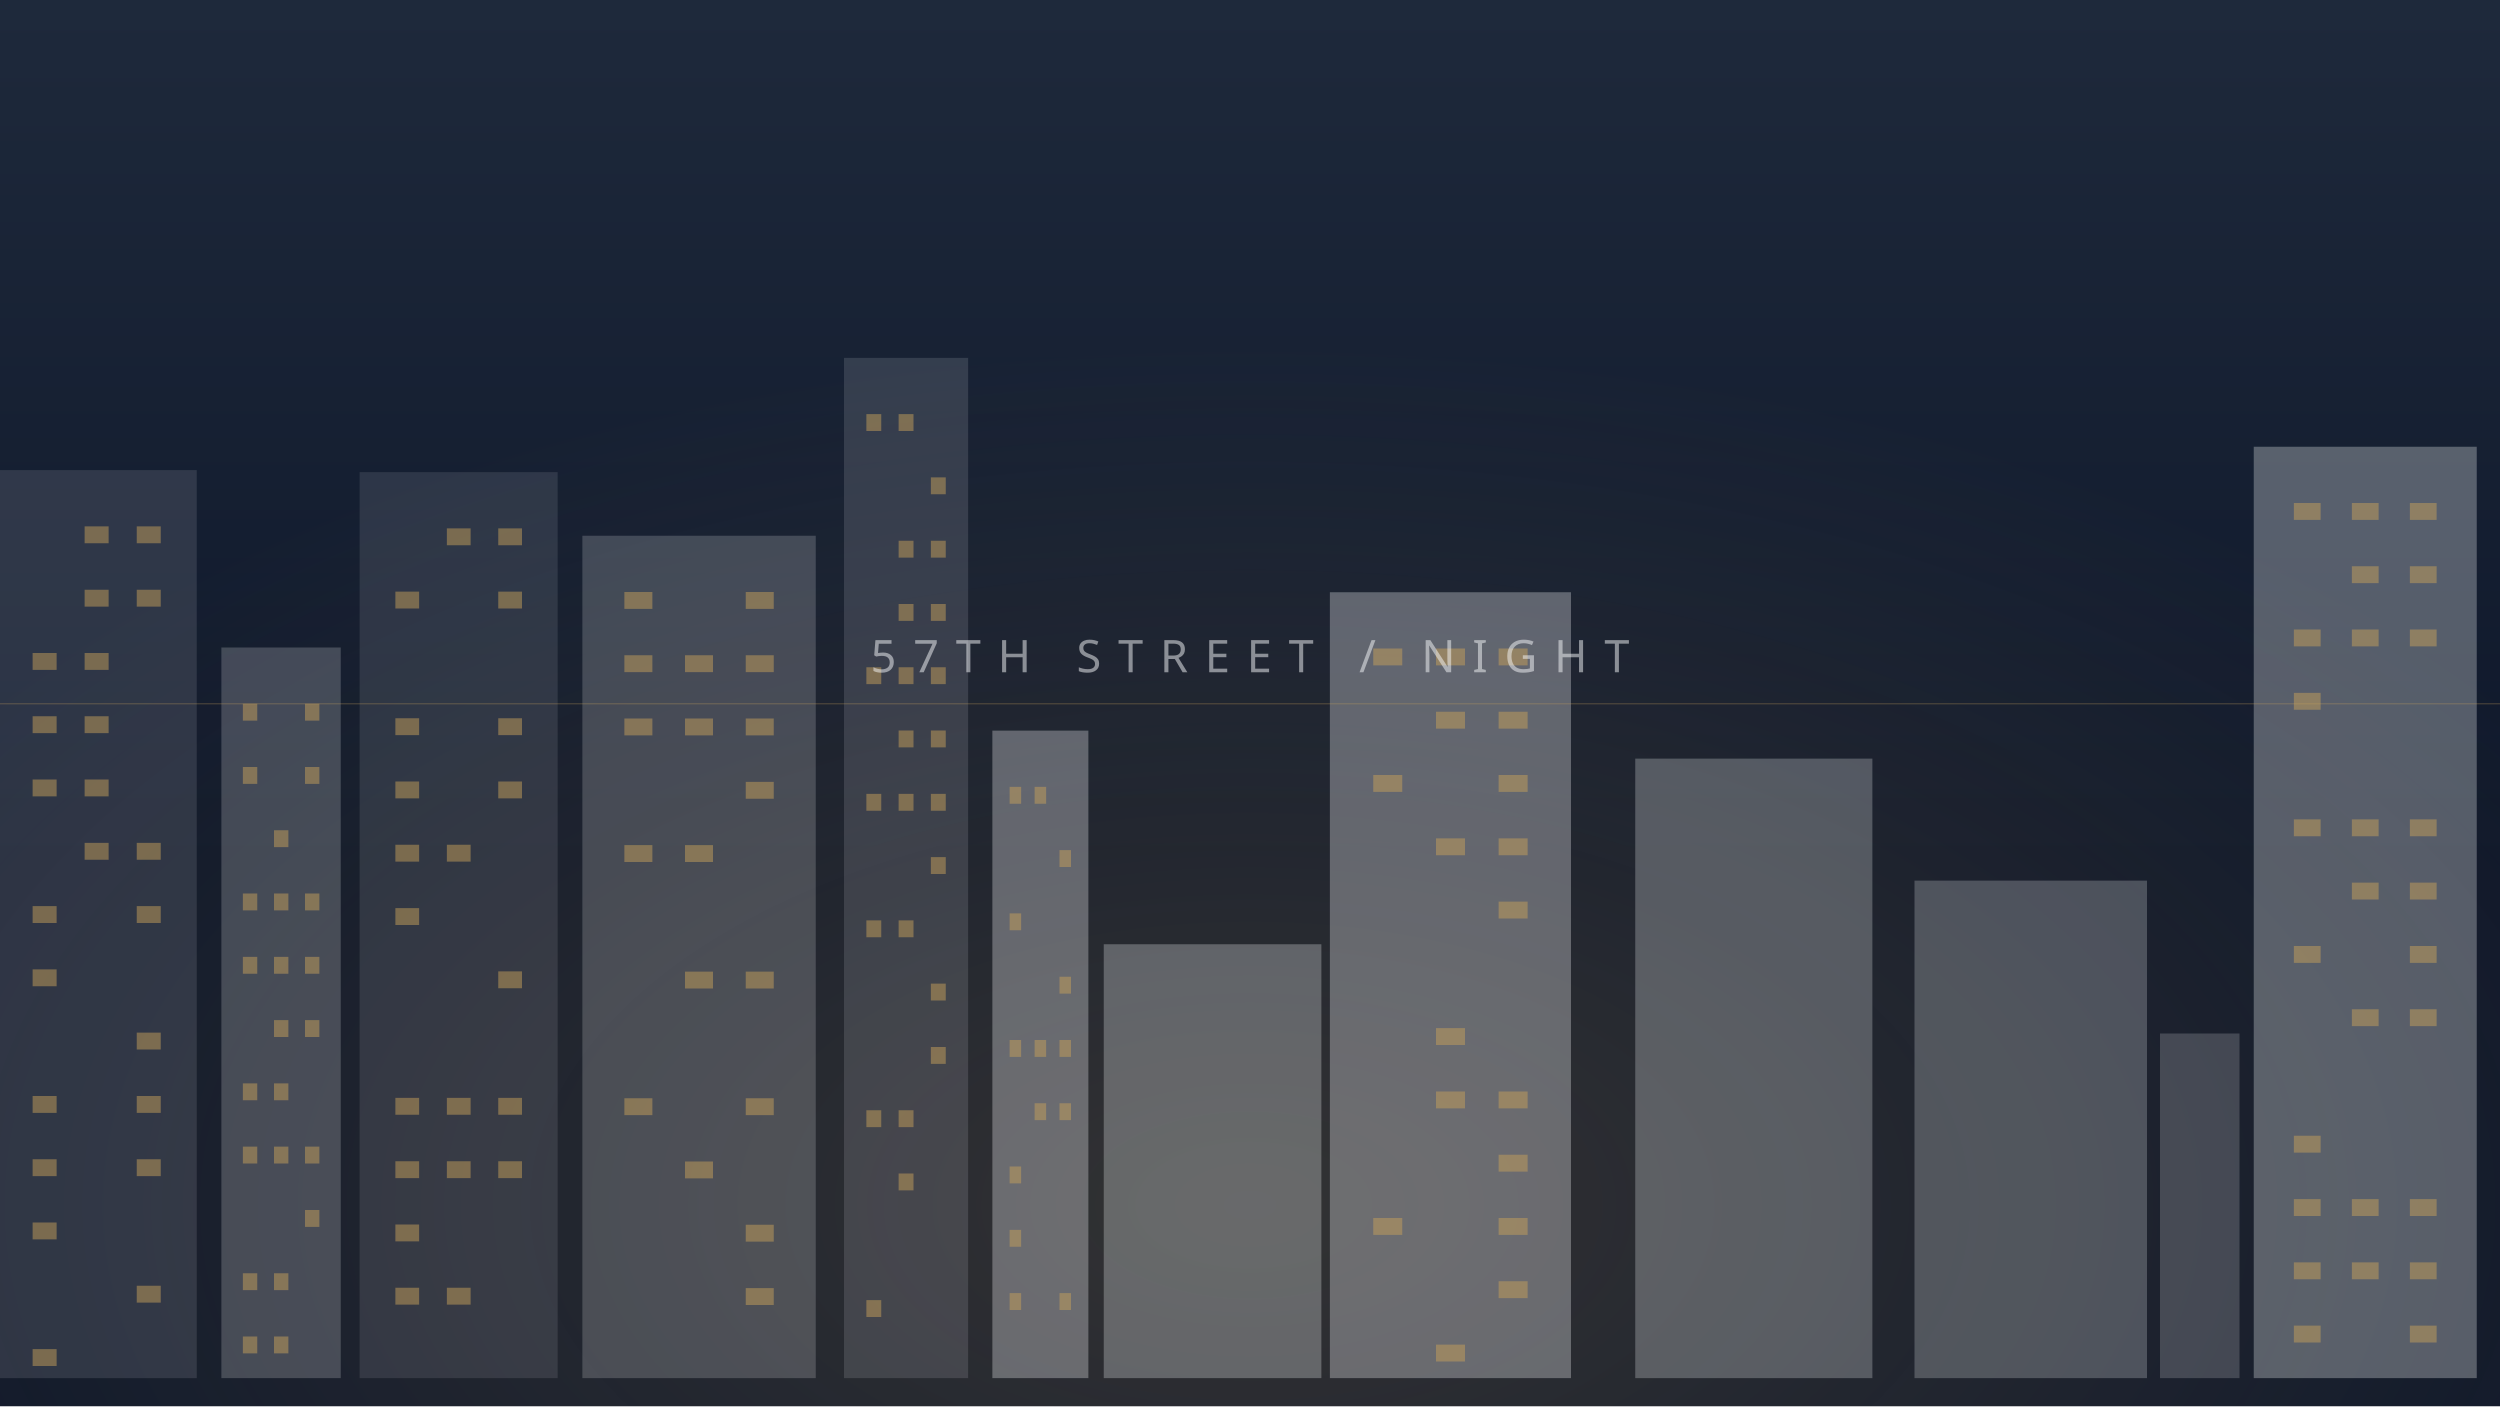
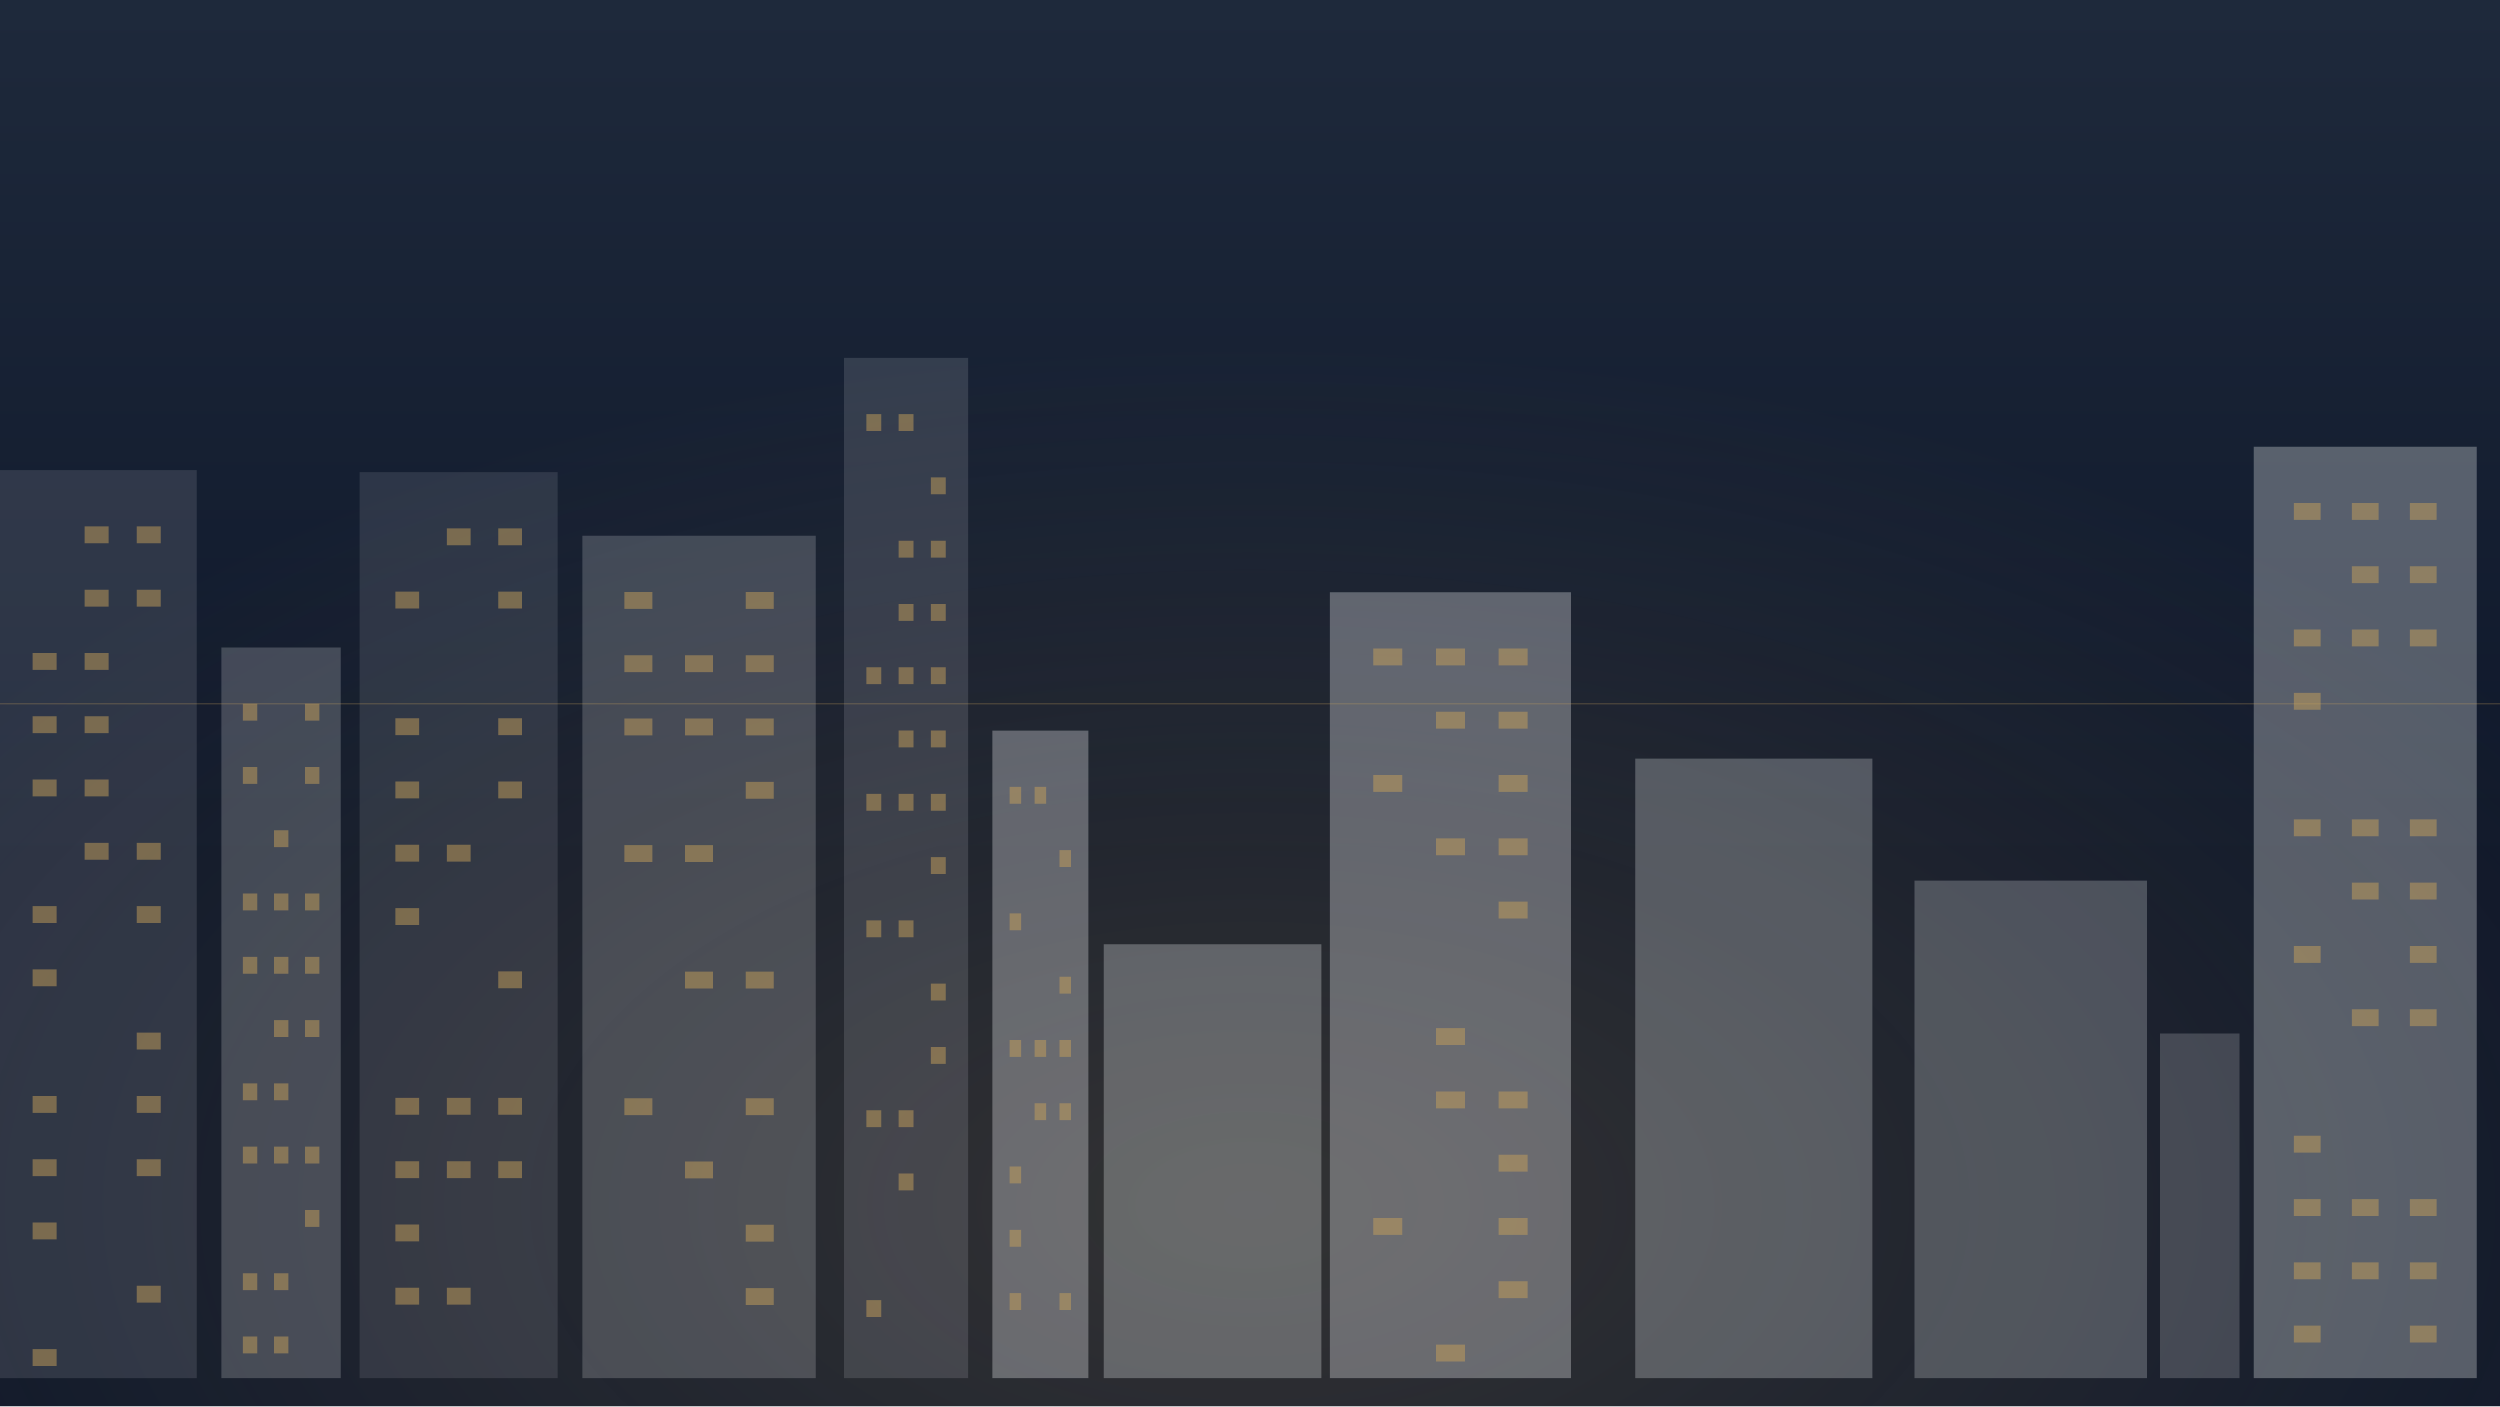
<svg xmlns="http://www.w3.org/2000/svg" viewBox="0 0 2000 1125" width="2000" height="1125" role="img" aria-label="57TH STREET / NIGHT placeholder">
  <defs>
    <linearGradient id="sky" x1="0" y1="0" x2="0" y2="1">
      <stop offset="0%" stop-color="#1e293b" />
      <stop offset="62%" stop-color="#0e172a" />
      <stop offset="100%" stop-color="#0e172a" />
    </linearGradient>
    <radialGradient id="glow" cx="0.5" cy="0.86" r="0.62">
      <stop offset="0%" stop-color="#c5a059" stop-opacity="0.20" />
      <stop offset="100%" stop-color="#c5a059" stop-opacity="0" />
    </radialGradient>
  </defs>
  <rect width="2000" height="1125" fill="url(#sky)" />
  <rect width="2000" height="1125" fill="url(#glow)" />
  <rect x="-100.0" y="729.0" width="93.6" height="373.5" fill="#f8fafc" opacity="0.177" />
  <rect x="-2.7" y="376.1" width="160.1" height="726.4" fill="#f8fafc" opacity="0.119" />
  <rect x="67.7" y="421.1" width="19.2" height="13.5" fill="#c5a059" opacity="0.5" />
  <rect x="109.4" y="421.1" width="19.2" height="13.5" fill="#c5a059" opacity="0.5" />
  <rect x="67.7" y="471.8" width="19.2" height="13.5" fill="#c5a059" opacity="0.5" />
  <rect x="109.4" y="471.8" width="19.2" height="13.5" fill="#c5a059" opacity="0.5" />
  <rect x="26.1" y="522.4" width="19.2" height="13.5" fill="#c5a059" opacity="0.5" />
  <rect x="67.7" y="522.4" width="19.2" height="13.5" fill="#c5a059" opacity="0.5" />
  <rect x="26.1" y="573.0" width="19.2" height="13.5" fill="#c5a059" opacity="0.5" />
  <rect x="67.7" y="573.0" width="19.2" height="13.5" fill="#c5a059" opacity="0.5" />
  <rect x="26.1" y="623.6" width="19.2" height="13.5" fill="#c5a059" opacity="0.5" />
  <rect x="67.7" y="623.6" width="19.2" height="13.5" fill="#c5a059" opacity="0.5" />
  <rect x="67.7" y="674.3" width="19.2" height="13.5" fill="#c5a059" opacity="0.5" />
  <rect x="109.4" y="674.3" width="19.2" height="13.5" fill="#c5a059" opacity="0.5" />
  <rect x="26.1" y="724.9" width="19.2" height="13.5" fill="#c5a059" opacity="0.5" />
  <rect x="109.4" y="724.9" width="19.2" height="13.5" fill="#c5a059" opacity="0.5" />
  <rect x="26.1" y="775.5" width="19.2" height="13.5" fill="#c5a059" opacity="0.5" />
  <rect x="109.4" y="826.1" width="19.2" height="13.5" fill="#c5a059" opacity="0.5" />
  <rect x="26.1" y="876.8" width="19.2" height="13.5" fill="#c5a059" opacity="0.5" />
  <rect x="109.4" y="876.8" width="19.2" height="13.5" fill="#c5a059" opacity="0.5" />
  <rect x="26.1" y="927.4" width="19.2" height="13.5" fill="#c5a059" opacity="0.5" />
  <rect x="109.4" y="927.4" width="19.2" height="13.5" fill="#c5a059" opacity="0.5" />
  <rect x="26.1" y="978.0" width="19.2" height="13.5" fill="#c5a059" opacity="0.5" />
  <rect x="109.4" y="1028.6" width="19.2" height="13.5" fill="#c5a059" opacity="0.5" />
  <rect x="26.1" y="1079.3" width="19.2" height="13.5" fill="#c5a059" opacity="0.5" />
  <rect x="177.1" y="518.0" width="95.5" height="584.5" fill="#f8fafc" opacity="0.200" />
  <rect x="194.3" y="563.0" width="11.5" height="13.5" fill="#c5a059" opacity="0.5" />
  <rect x="244.0" y="563.0" width="11.5" height="13.5" fill="#c5a059" opacity="0.5" />
  <rect x="194.3" y="613.6" width="11.5" height="13.5" fill="#c5a059" opacity="0.5" />
  <rect x="244.0" y="613.6" width="11.5" height="13.5" fill="#c5a059" opacity="0.5" />
  <rect x="219.2" y="664.2" width="11.5" height="13.5" fill="#c5a059" opacity="0.5" />
  <rect x="194.3" y="714.8" width="11.5" height="13.5" fill="#c5a059" opacity="0.5" />
  <rect x="219.2" y="714.8" width="11.5" height="13.5" fill="#c5a059" opacity="0.5" />
  <rect x="244.0" y="714.8" width="11.5" height="13.5" fill="#c5a059" opacity="0.5" />
  <rect x="194.3" y="765.5" width="11.5" height="13.5" fill="#c5a059" opacity="0.5" />
  <rect x="219.2" y="765.5" width="11.5" height="13.5" fill="#c5a059" opacity="0.5" />
  <rect x="244.0" y="765.5" width="11.5" height="13.5" fill="#c5a059" opacity="0.5" />
  <rect x="219.2" y="816.1" width="11.5" height="13.5" fill="#c5a059" opacity="0.5" />
  <rect x="244.0" y="816.1" width="11.5" height="13.5" fill="#c5a059" opacity="0.5" />
  <rect x="194.3" y="866.7" width="11.5" height="13.5" fill="#c5a059" opacity="0.5" />
  <rect x="219.2" y="866.7" width="11.5" height="13.5" fill="#c5a059" opacity="0.5" />
  <rect x="194.3" y="917.3" width="11.5" height="13.5" fill="#c5a059" opacity="0.5" />
  <rect x="219.2" y="917.3" width="11.5" height="13.5" fill="#c5a059" opacity="0.5" />
  <rect x="244.0" y="917.3" width="11.5" height="13.5" fill="#c5a059" opacity="0.5" />
  <rect x="244.0" y="968.0" width="11.5" height="13.5" fill="#c5a059" opacity="0.5" />
  <rect x="194.3" y="1018.6" width="11.5" height="13.5" fill="#c5a059" opacity="0.5" />
  <rect x="219.2" y="1018.6" width="11.5" height="13.5" fill="#c5a059" opacity="0.5" />
  <rect x="194.3" y="1069.2" width="11.5" height="13.5" fill="#c5a059" opacity="0.5" />
  <rect x="219.2" y="1069.2" width="11.5" height="13.5" fill="#c5a059" opacity="0.5" />
  <rect x="287.7" y="377.7" width="158.4" height="724.8" fill="#f8fafc" opacity="0.107" />
  <rect x="357.5" y="422.7" width="19.0" height="13.5" fill="#c5a059" opacity="0.5" />
  <rect x="398.6" y="422.7" width="19.0" height="13.5" fill="#c5a059" opacity="0.5" />
  <rect x="316.3" y="473.3" width="19.0" height="13.5" fill="#c5a059" opacity="0.5" />
  <rect x="398.6" y="473.3" width="19.0" height="13.5" fill="#c5a059" opacity="0.5" />
  <rect x="316.3" y="574.6" width="19.0" height="13.5" fill="#c5a059" opacity="0.5" />
  <rect x="398.6" y="574.6" width="19.0" height="13.5" fill="#c5a059" opacity="0.5" />
  <rect x="316.3" y="625.2" width="19.0" height="13.5" fill="#c5a059" opacity="0.5" />
  <rect x="398.6" y="625.2" width="19.0" height="13.5" fill="#c5a059" opacity="0.5" />
  <rect x="316.3" y="675.8" width="19.0" height="13.5" fill="#c5a059" opacity="0.5" />
  <rect x="357.5" y="675.8" width="19.0" height="13.5" fill="#c5a059" opacity="0.5" />
  <rect x="316.3" y="726.5" width="19.0" height="13.5" fill="#c5a059" opacity="0.5" />
  <rect x="398.6" y="777.1" width="19.0" height="13.5" fill="#c5a059" opacity="0.5" />
  <rect x="316.3" y="878.3" width="19.0" height="13.5" fill="#c5a059" opacity="0.5" />
  <rect x="357.5" y="878.3" width="19.0" height="13.5" fill="#c5a059" opacity="0.5" />
  <rect x="398.6" y="878.3" width="19.0" height="13.5" fill="#c5a059" opacity="0.5" />
  <rect x="316.3" y="929.0" width="19.0" height="13.5" fill="#c5a059" opacity="0.5" />
  <rect x="357.5" y="929.0" width="19.0" height="13.5" fill="#c5a059" opacity="0.5" />
  <rect x="398.6" y="929.0" width="19.0" height="13.5" fill="#c5a059" opacity="0.5" />
  <rect x="316.3" y="979.6" width="19.0" height="13.5" fill="#c5a059" opacity="0.5" />
  <rect x="316.3" y="1030.2" width="19.0" height="13.5" fill="#c5a059" opacity="0.5" />
  <rect x="357.5" y="1030.2" width="19.0" height="13.5" fill="#c5a059" opacity="0.5" />
  <rect x="465.9" y="428.6" width="186.7" height="673.9" fill="#f8fafc" opacity="0.188" />
  <rect x="499.5" y="473.6" width="22.4" height="13.5" fill="#c5a059" opacity="0.5" />
  <rect x="596.6" y="473.6" width="22.4" height="13.5" fill="#c5a059" opacity="0.5" />
  <rect x="499.5" y="524.2" width="22.4" height="13.5" fill="#c5a059" opacity="0.5" />
  <rect x="548.0" y="524.2" width="22.4" height="13.5" fill="#c5a059" opacity="0.5" />
  <rect x="596.6" y="524.2" width="22.4" height="13.5" fill="#c5a059" opacity="0.5" />
  <rect x="499.5" y="574.8" width="22.4" height="13.5" fill="#c5a059" opacity="0.5" />
  <rect x="548.0" y="574.8" width="22.4" height="13.5" fill="#c5a059" opacity="0.5" />
  <rect x="596.6" y="574.8" width="22.4" height="13.5" fill="#c5a059" opacity="0.5" />
  <rect x="596.6" y="625.5" width="22.4" height="13.5" fill="#c5a059" opacity="0.5" />
  <rect x="499.5" y="676.1" width="22.4" height="13.5" fill="#c5a059" opacity="0.5" />
  <rect x="548.0" y="676.1" width="22.4" height="13.5" fill="#c5a059" opacity="0.5" />
  <rect x="548.0" y="777.3" width="22.4" height="13.5" fill="#c5a059" opacity="0.5" />
  <rect x="596.6" y="777.3" width="22.4" height="13.5" fill="#c5a059" opacity="0.5" />
  <rect x="499.5" y="878.6" width="22.4" height="13.5" fill="#c5a059" opacity="0.5" />
  <rect x="596.6" y="878.6" width="22.4" height="13.5" fill="#c5a059" opacity="0.5" />
  <rect x="548.0" y="929.2" width="22.4" height="13.5" fill="#c5a059" opacity="0.5" />
  <rect x="596.6" y="979.8" width="22.4" height="13.5" fill="#c5a059" opacity="0.5" />
  <rect x="596.6" y="1030.5" width="22.4" height="13.5" fill="#c5a059" opacity="0.5" />
  <rect x="675.2" y="286.3" width="99.3" height="816.2" fill="#f8fafc" opacity="0.130" />
  <rect x="693.1" y="331.3" width="11.9" height="13.5" fill="#c5a059" opacity="0.5" />
  <rect x="718.9" y="331.3" width="11.9" height="13.5" fill="#c5a059" opacity="0.5" />
  <rect x="744.7" y="381.9" width="11.9" height="13.5" fill="#c5a059" opacity="0.5" />
  <rect x="718.9" y="432.6" width="11.9" height="13.5" fill="#c5a059" opacity="0.5" />
  <rect x="744.7" y="432.6" width="11.9" height="13.5" fill="#c5a059" opacity="0.5" />
  <rect x="718.9" y="483.2" width="11.9" height="13.5" fill="#c5a059" opacity="0.5" />
  <rect x="744.7" y="483.2" width="11.9" height="13.5" fill="#c5a059" opacity="0.5" />
  <rect x="693.1" y="533.8" width="11.9" height="13.5" fill="#c5a059" opacity="0.5" />
  <rect x="718.9" y="533.8" width="11.9" height="13.5" fill="#c5a059" opacity="0.5" />
  <rect x="744.7" y="533.8" width="11.9" height="13.5" fill="#c5a059" opacity="0.5" />
  <rect x="718.9" y="584.4" width="11.9" height="13.5" fill="#c5a059" opacity="0.5" />
  <rect x="744.7" y="584.4" width="11.9" height="13.5" fill="#c5a059" opacity="0.5" />
  <rect x="693.1" y="635.1" width="11.9" height="13.5" fill="#c5a059" opacity="0.5" />
  <rect x="718.9" y="635.1" width="11.9" height="13.5" fill="#c5a059" opacity="0.5" />
  <rect x="744.7" y="635.1" width="11.9" height="13.5" fill="#c5a059" opacity="0.5" />
  <rect x="744.7" y="685.7" width="11.9" height="13.5" fill="#c5a059" opacity="0.5" />
  <rect x="693.1" y="736.3" width="11.9" height="13.5" fill="#c5a059" opacity="0.5" />
  <rect x="718.9" y="736.3" width="11.9" height="13.5" fill="#c5a059" opacity="0.5" />
  <rect x="744.7" y="786.9" width="11.9" height="13.5" fill="#c5a059" opacity="0.5" />
  <rect x="744.7" y="837.6" width="11.9" height="13.5" fill="#c5a059" opacity="0.5" />
  <rect x="693.1" y="888.2" width="11.9" height="13.5" fill="#c5a059" opacity="0.5" />
  <rect x="718.9" y="888.2" width="11.9" height="13.5" fill="#c5a059" opacity="0.5" />
  <rect x="718.9" y="938.8" width="11.9" height="13.5" fill="#c5a059" opacity="0.5" />
  <rect x="693.1" y="1040.1" width="11.9" height="13.5" fill="#c5a059" opacity="0.5" />
  <rect x="793.9" y="584.5" width="76.8" height="518.0" fill="#f8fafc" opacity="0.308" />
  <rect x="807.7" y="629.5" width="9.2" height="13.5" fill="#c5a059" opacity="0.5" />
  <rect x="827.7" y="629.5" width="9.2" height="13.5" fill="#c5a059" opacity="0.5" />
  <rect x="847.6" y="680.1" width="9.2" height="13.5" fill="#c5a059" opacity="0.5" />
  <rect x="807.7" y="730.7" width="9.2" height="13.5" fill="#c5a059" opacity="0.5" />
  <rect x="847.6" y="781.4" width="9.2" height="13.5" fill="#c5a059" opacity="0.5" />
  <rect x="807.7" y="832.0" width="9.2" height="13.5" fill="#c5a059" opacity="0.5" />
  <rect x="827.7" y="832.0" width="9.2" height="13.5" fill="#c5a059" opacity="0.5" />
  <rect x="847.6" y="832.0" width="9.2" height="13.5" fill="#c5a059" opacity="0.5" />
  <rect x="827.7" y="882.6" width="9.2" height="13.5" fill="#c5a059" opacity="0.5" />
  <rect x="847.6" y="882.6" width="9.2" height="13.5" fill="#c5a059" opacity="0.5" />
  <rect x="807.7" y="933.2" width="9.2" height="13.5" fill="#c5a059" opacity="0.5" />
  <rect x="807.7" y="983.9" width="9.2" height="13.5" fill="#c5a059" opacity="0.5" />
  <rect x="807.7" y="1034.5" width="9.2" height="13.5" fill="#c5a059" opacity="0.5" />
  <rect x="847.6" y="1034.5" width="9.2" height="13.5" fill="#c5a059" opacity="0.5" />
  <rect x="883.0" y="755.4" width="174.1" height="347.1" fill="#f8fafc" opacity="0.277" />
  <rect x="1063.9" y="473.8" width="192.9" height="628.7" fill="#f8fafc" opacity="0.308" />
  <rect x="1098.6" y="518.8" width="23.2" height="13.5" fill="#c5a059" opacity="0.5" />
  <rect x="1148.8" y="518.8" width="23.2" height="13.5" fill="#c5a059" opacity="0.5" />
  <rect x="1198.9" y="518.8" width="23.2" height="13.5" fill="#c5a059" opacity="0.5" />
  <rect x="1148.8" y="569.4" width="23.2" height="13.5" fill="#c5a059" opacity="0.5" />
  <rect x="1198.9" y="569.4" width="23.2" height="13.5" fill="#c5a059" opacity="0.5" />
  <rect x="1098.6" y="620.0" width="23.2" height="13.5" fill="#c5a059" opacity="0.5" />
  <rect x="1198.9" y="620.0" width="23.2" height="13.5" fill="#c5a059" opacity="0.5" />
  <rect x="1148.8" y="670.7" width="23.2" height="13.5" fill="#c5a059" opacity="0.5" />
  <rect x="1198.9" y="670.7" width="23.2" height="13.5" fill="#c5a059" opacity="0.5" />
  <rect x="1198.9" y="721.3" width="23.2" height="13.5" fill="#c5a059" opacity="0.5" />
  <rect x="1148.8" y="822.5" width="23.2" height="13.5" fill="#c5a059" opacity="0.5" />
  <rect x="1148.8" y="873.2" width="23.2" height="13.5" fill="#c5a059" opacity="0.5" />
  <rect x="1198.9" y="873.2" width="23.2" height="13.5" fill="#c5a059" opacity="0.5" />
  <rect x="1198.9" y="923.8" width="23.2" height="13.5" fill="#c5a059" opacity="0.5" />
  <rect x="1098.6" y="974.4" width="23.2" height="13.5" fill="#c5a059" opacity="0.5" />
  <rect x="1198.9" y="974.4" width="23.2" height="13.5" fill="#c5a059" opacity="0.5" />
  <rect x="1198.9" y="1025.0" width="23.2" height="13.5" fill="#c5a059" opacity="0.5" />
  <rect x="1148.8" y="1075.7" width="23.2" height="13.5" fill="#c5a059" opacity="0.5" />
  <rect x="1308.2" y="606.9" width="189.7" height="495.6" fill="#f8fafc" opacity="0.252" />
  <rect x="1531.6" y="704.5" width="186.0" height="398.0" fill="#f8fafc" opacity="0.228" />
  <rect x="1728.0" y="826.8" width="63.6" height="275.7" fill="#f8fafc" opacity="0.184" />
  <rect x="1803.0" y="357.4" width="178.4" height="745.1" fill="#f8fafc" opacity="0.294" />
  <rect x="1835.1" y="402.4" width="21.4" height="13.5" fill="#c5a059" opacity="0.5" />
  <rect x="1881.5" y="402.4" width="21.4" height="13.5" fill="#c5a059" opacity="0.5" />
  <rect x="1927.9" y="402.4" width="21.4" height="13.5" fill="#c5a059" opacity="0.5" />
  <rect x="1881.5" y="453.0" width="21.4" height="13.5" fill="#c5a059" opacity="0.5" />
  <rect x="1927.9" y="453.0" width="21.4" height="13.5" fill="#c5a059" opacity="0.5" />
  <rect x="1835.1" y="503.6" width="21.4" height="13.5" fill="#c5a059" opacity="0.5" />
  <rect x="1881.5" y="503.6" width="21.4" height="13.5" fill="#c5a059" opacity="0.5" />
  <rect x="1927.9" y="503.6" width="21.4" height="13.5" fill="#c5a059" opacity="0.5" />
  <rect x="1835.1" y="554.3" width="21.4" height="13.5" fill="#c5a059" opacity="0.5" />
  <rect x="1835.1" y="655.5" width="21.4" height="13.5" fill="#c5a059" opacity="0.5" />
  <rect x="1881.5" y="655.5" width="21.4" height="13.5" fill="#c5a059" opacity="0.5" />
  <rect x="1927.9" y="655.5" width="21.4" height="13.5" fill="#c5a059" opacity="0.5" />
  <rect x="1881.5" y="706.1" width="21.4" height="13.5" fill="#c5a059" opacity="0.5" />
  <rect x="1927.9" y="706.1" width="21.4" height="13.5" fill="#c5a059" opacity="0.5" />
  <rect x="1835.1" y="756.8" width="21.4" height="13.5" fill="#c5a059" opacity="0.5" />
  <rect x="1927.9" y="756.8" width="21.4" height="13.5" fill="#c5a059" opacity="0.5" />
  <rect x="1881.5" y="807.4" width="21.4" height="13.5" fill="#c5a059" opacity="0.5" />
  <rect x="1927.9" y="807.4" width="21.4" height="13.5" fill="#c5a059" opacity="0.5" />
  <rect x="1835.1" y="908.6" width="21.4" height="13.5" fill="#c5a059" opacity="0.5" />
  <rect x="1835.1" y="959.3" width="21.4" height="13.5" fill="#c5a059" opacity="0.5" />
  <rect x="1881.5" y="959.3" width="21.4" height="13.5" fill="#c5a059" opacity="0.5" />
  <rect x="1927.9" y="959.3" width="21.4" height="13.5" fill="#c5a059" opacity="0.5" />
  <rect x="1835.1" y="1009.9" width="21.4" height="13.5" fill="#c5a059" opacity="0.5" />
  <rect x="1881.5" y="1009.9" width="21.4" height="13.5" fill="#c5a059" opacity="0.5" />
  <rect x="1927.9" y="1009.9" width="21.4" height="13.5" fill="#c5a059" opacity="0.5" />
  <rect x="1835.1" y="1060.5" width="21.4" height="13.5" fill="#c5a059" opacity="0.5" />
  <rect x="1927.9" y="1060.5" width="21.4" height="13.5" fill="#c5a059" opacity="0.5" />
  <rect x="2003.9" y="626.1" width="163.9" height="476.4" fill="#f8fafc" opacity="0.250" />
  <rect x="0" y="562.5" width="2000" height="1" fill="#c5a059" opacity="0.28" />
-   <text x="1000.0" y="537.8" fill="#f8fafc" opacity="0.5" font-family="Manrope, system-ui, sans-serif" font-size="36.0" letter-spacing="13.50" text-anchor="middle">57TH STREET / NIGHT</text>
</svg>
